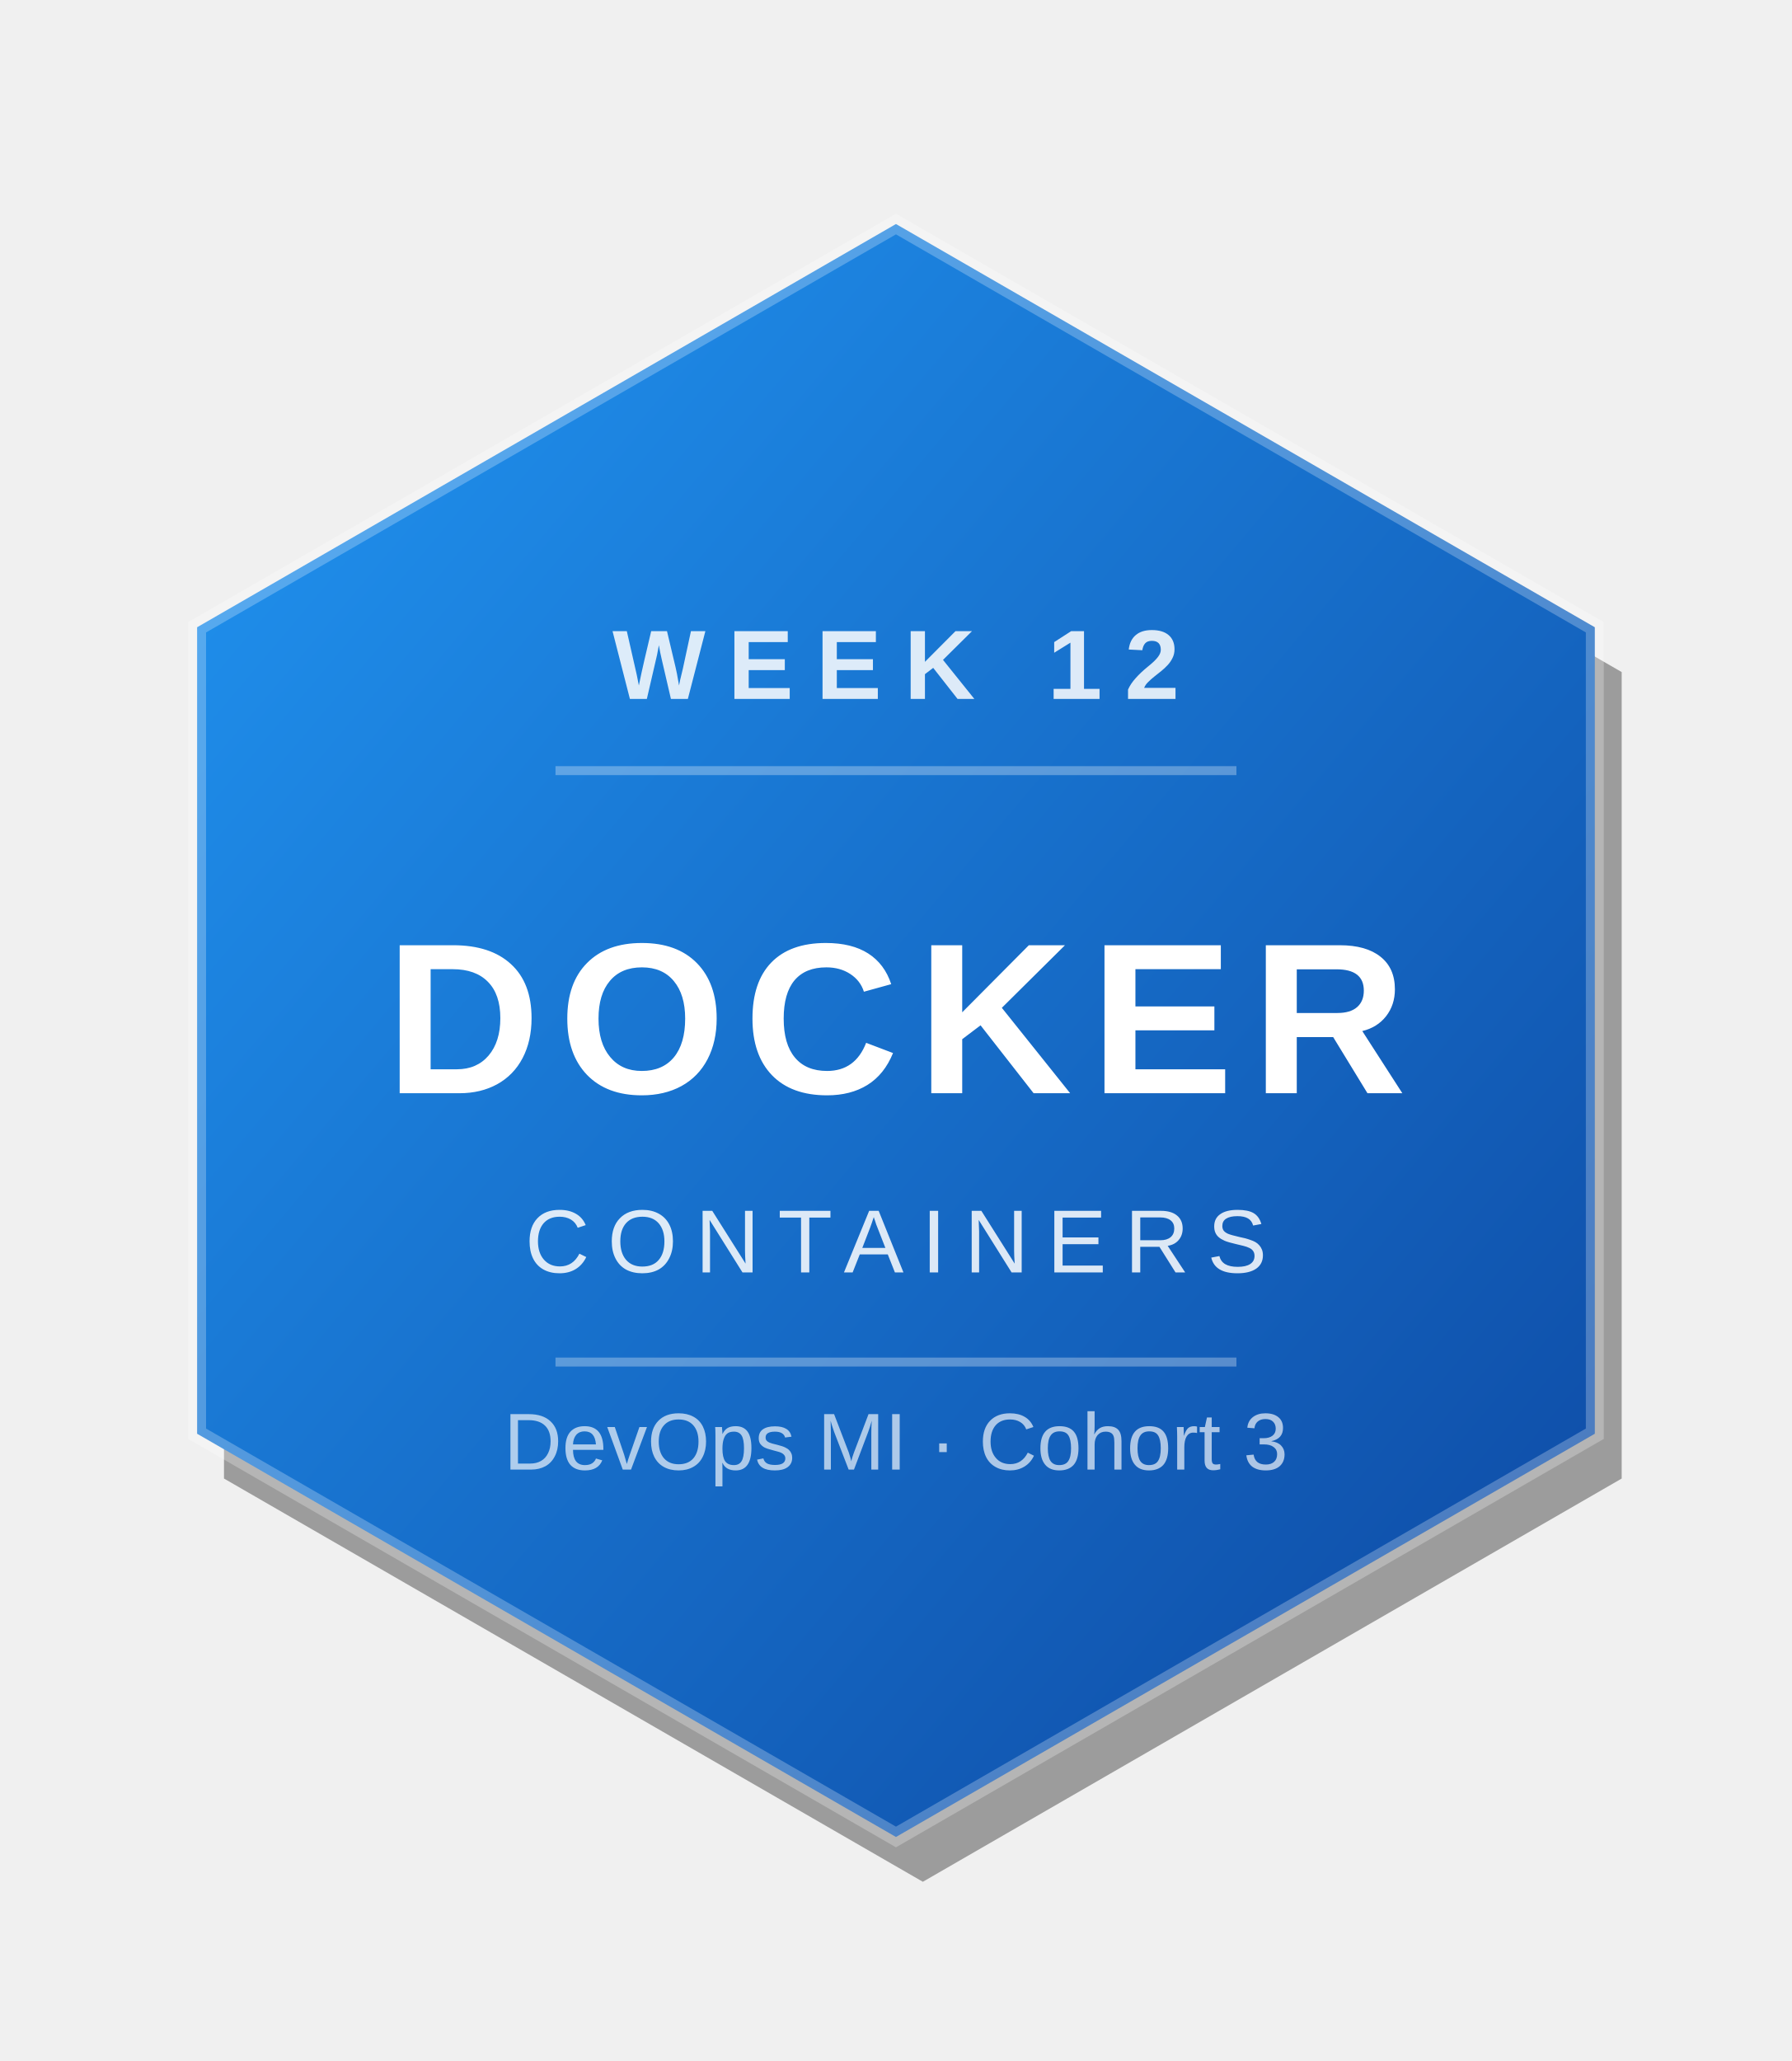
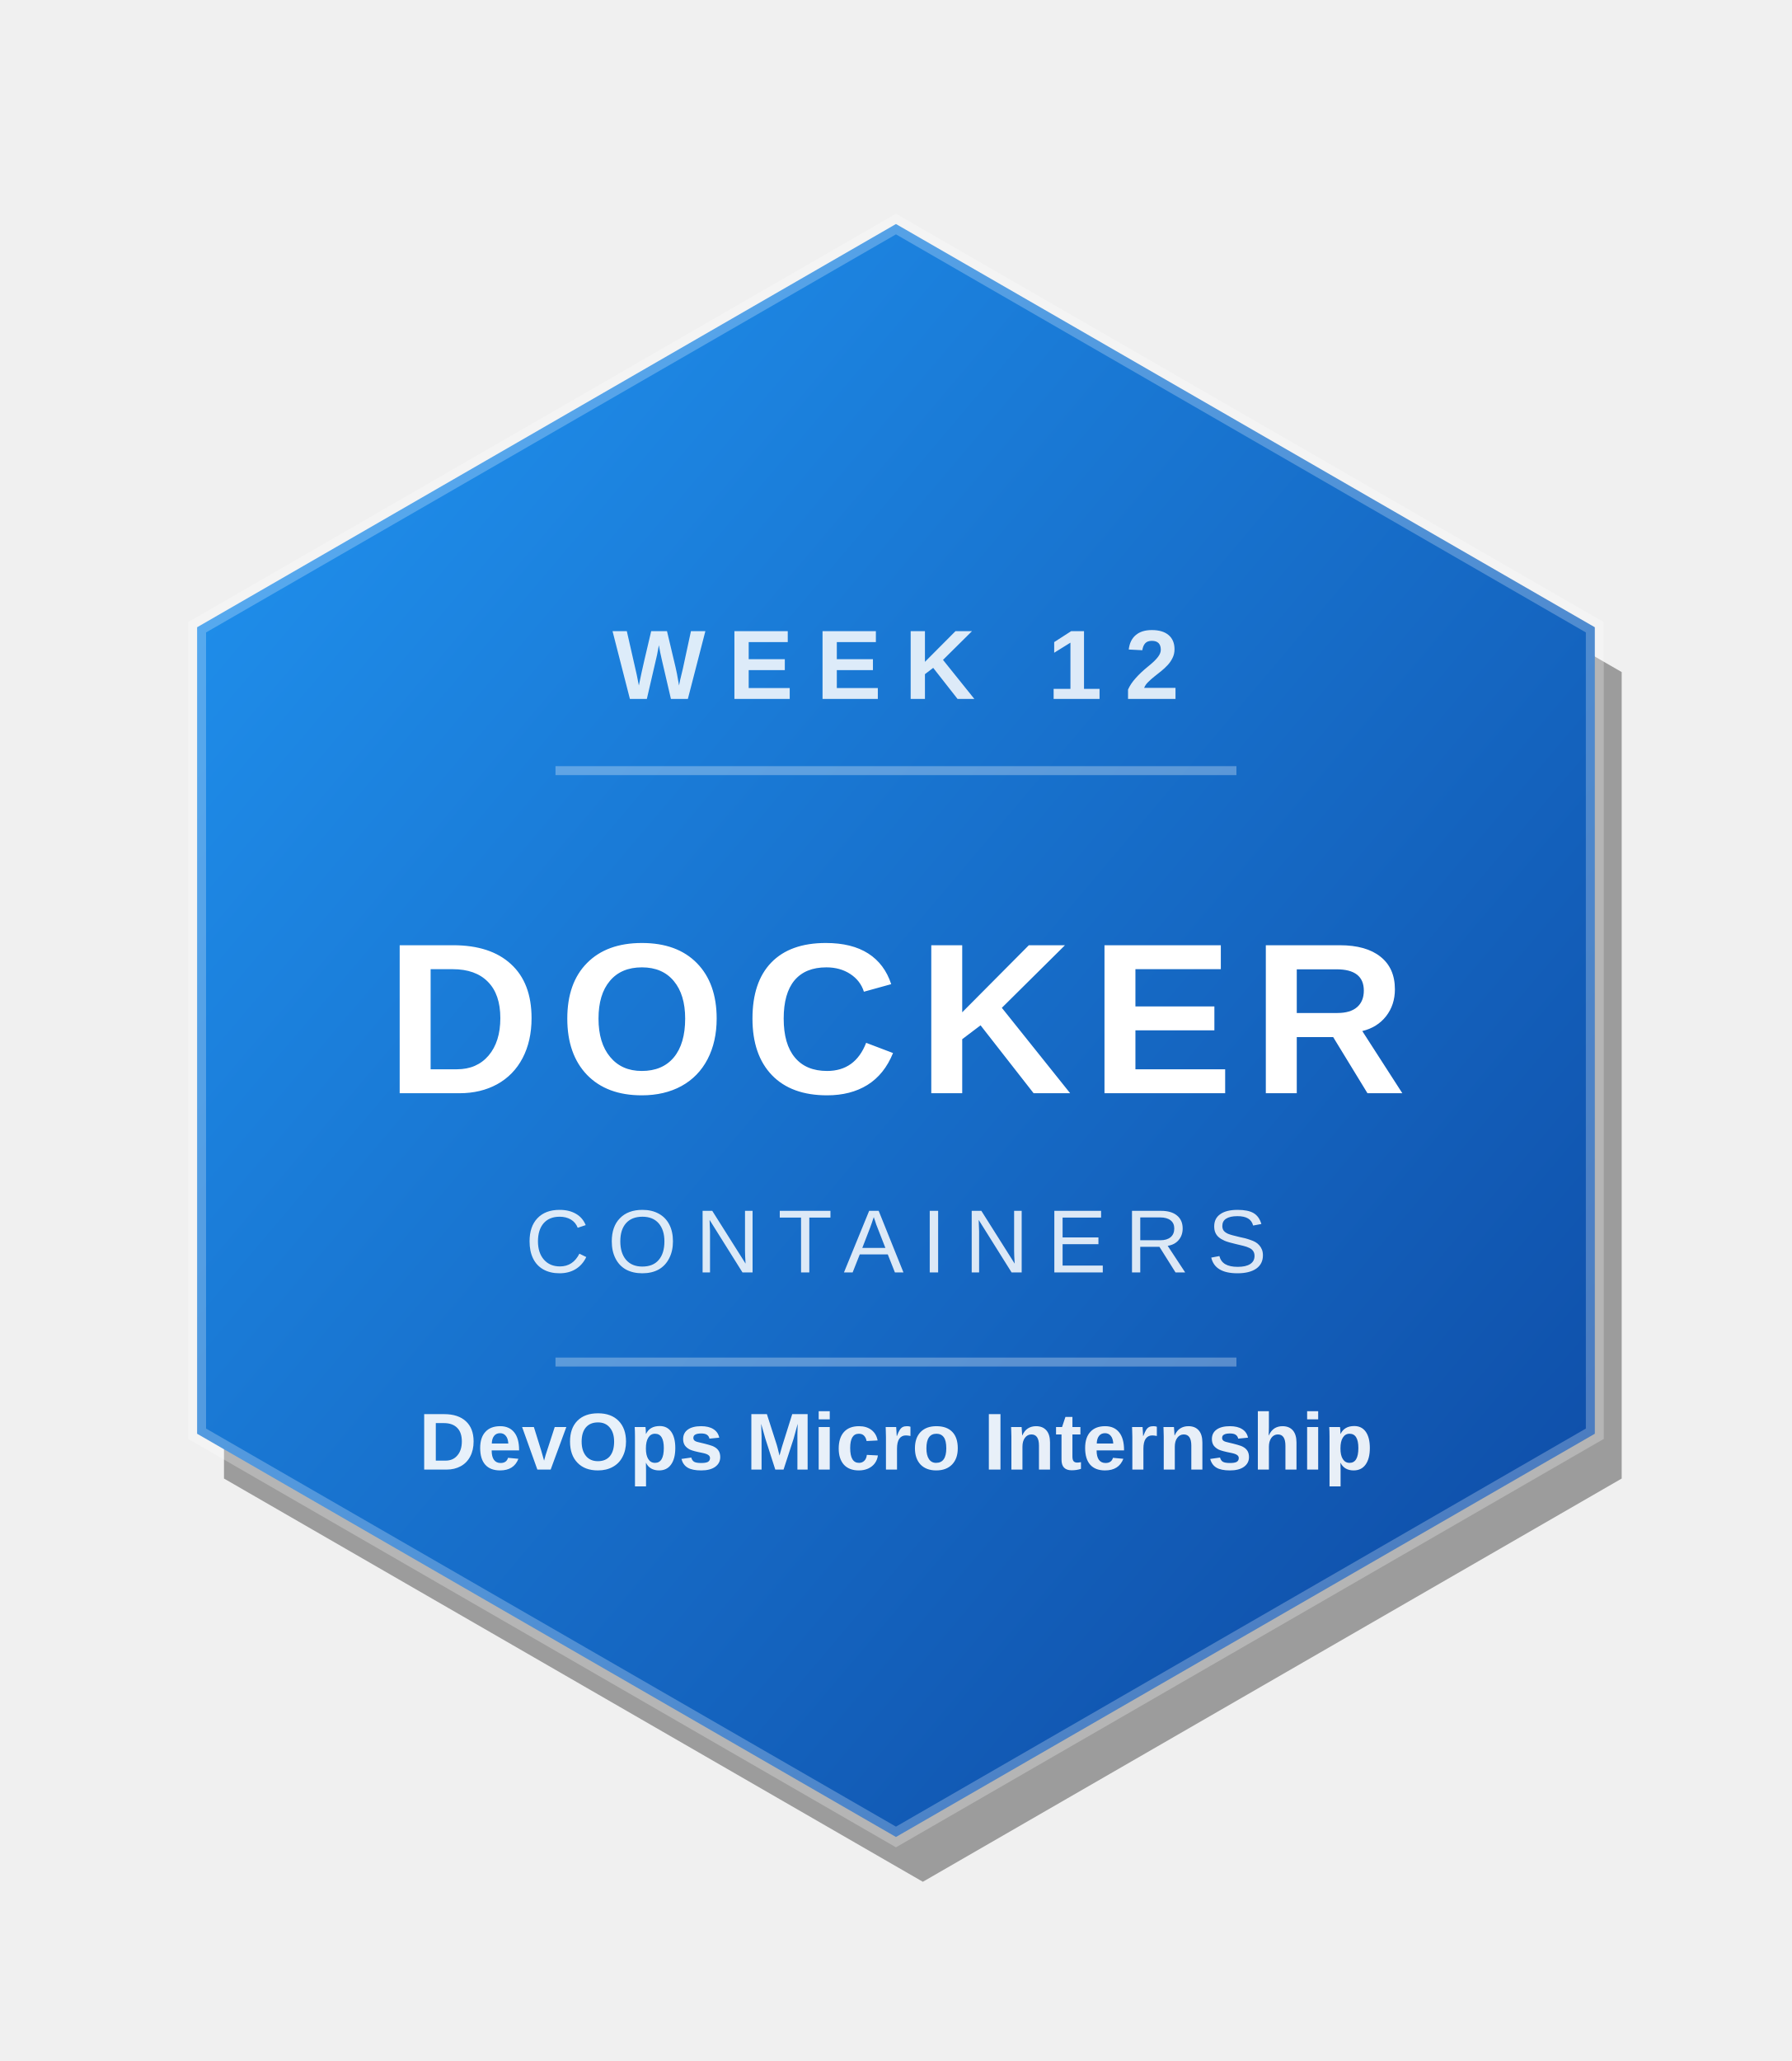
<svg xmlns="http://www.w3.org/2000/svg" viewBox="0 0 200 230" width="120" height="138">
  <defs>
    <linearGradient id="g" x1="0%" y1="0%" x2="100%" y2="100%">
      <stop offset="0%" stop-color="#2196F3" />
      <stop offset="100%" stop-color="#0D47A1" />
    </linearGradient>
  </defs>
  <polygon points="103,30 181,75 181,165 103,210 25,165 25,75" fill="rgba(0,0,0,0.35)" />
  <polygon points="100,25 178,70 178,160 100,205 22,160 22,70" fill="url(#g)" />
  <polygon points="100,25 178,70 178,160 100,205 22,160 22,70" fill="none" stroke="rgba(255,255,255,0.25)" stroke-width="2" />
  <text x="100" y="78" text-anchor="middle" font-family="Arial,Helvetica,sans-serif" font-size="11" font-weight="bold" fill="rgba(255,255,255,0.85)" letter-spacing="2.5">WEEK 12</text>
  <line x1="62" y1="86" x2="138" y2="86" stroke="rgba(255,255,255,0.3)" stroke-width="1" />
  <text x="100" y="122" text-anchor="middle" font-family="Arial,Helvetica,sans-serif" font-size="24" font-weight="bold" fill="white" letter-spacing="2">DOCKER</text>
  <text x="100" y="142" text-anchor="middle" font-family="Arial,Helvetica,sans-serif" font-size="10" fill="rgba(255,255,255,0.85)" letter-spacing="2">CONTAINERS</text>
  <line x1="62" y1="152" x2="138" y2="152" stroke="rgba(255,255,255,0.3)" stroke-width="1" />
-   <text x="100" y="164" text-anchor="middle" font-family="Arial,Helvetica,sans-serif" font-size="9" fill="rgba(255,255,255,0.65)">DevOps MI · Cohort 3</text>
+   <text x="100" y="164" text-anchor="middle" font-family="Arial,Helvetica,sans-serif" font-size="9" font-weight="bold" fill="rgba(255,255,255,0.9)">DevOps Micro Internship</text>
</svg>
